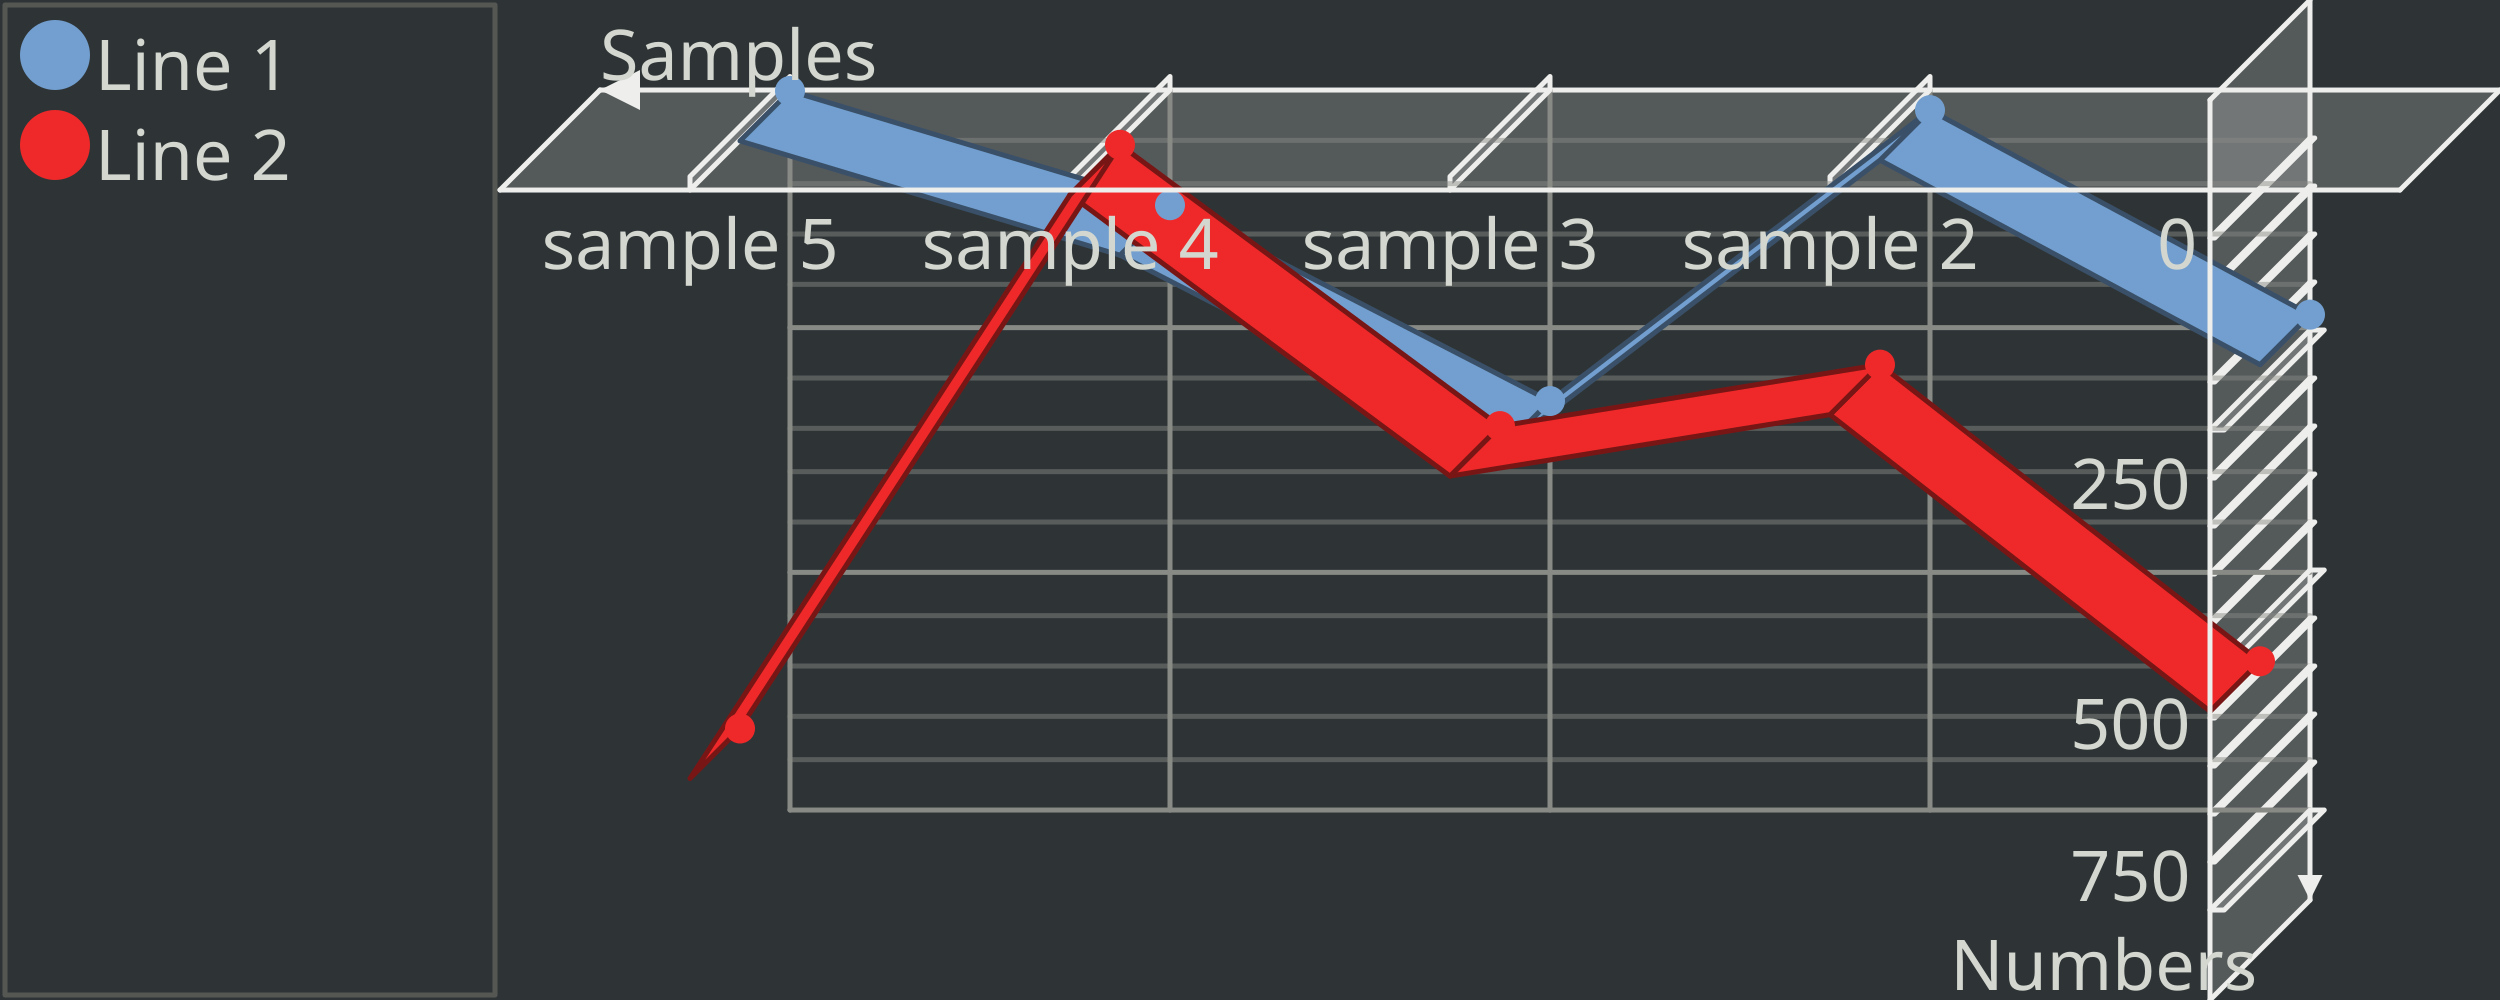
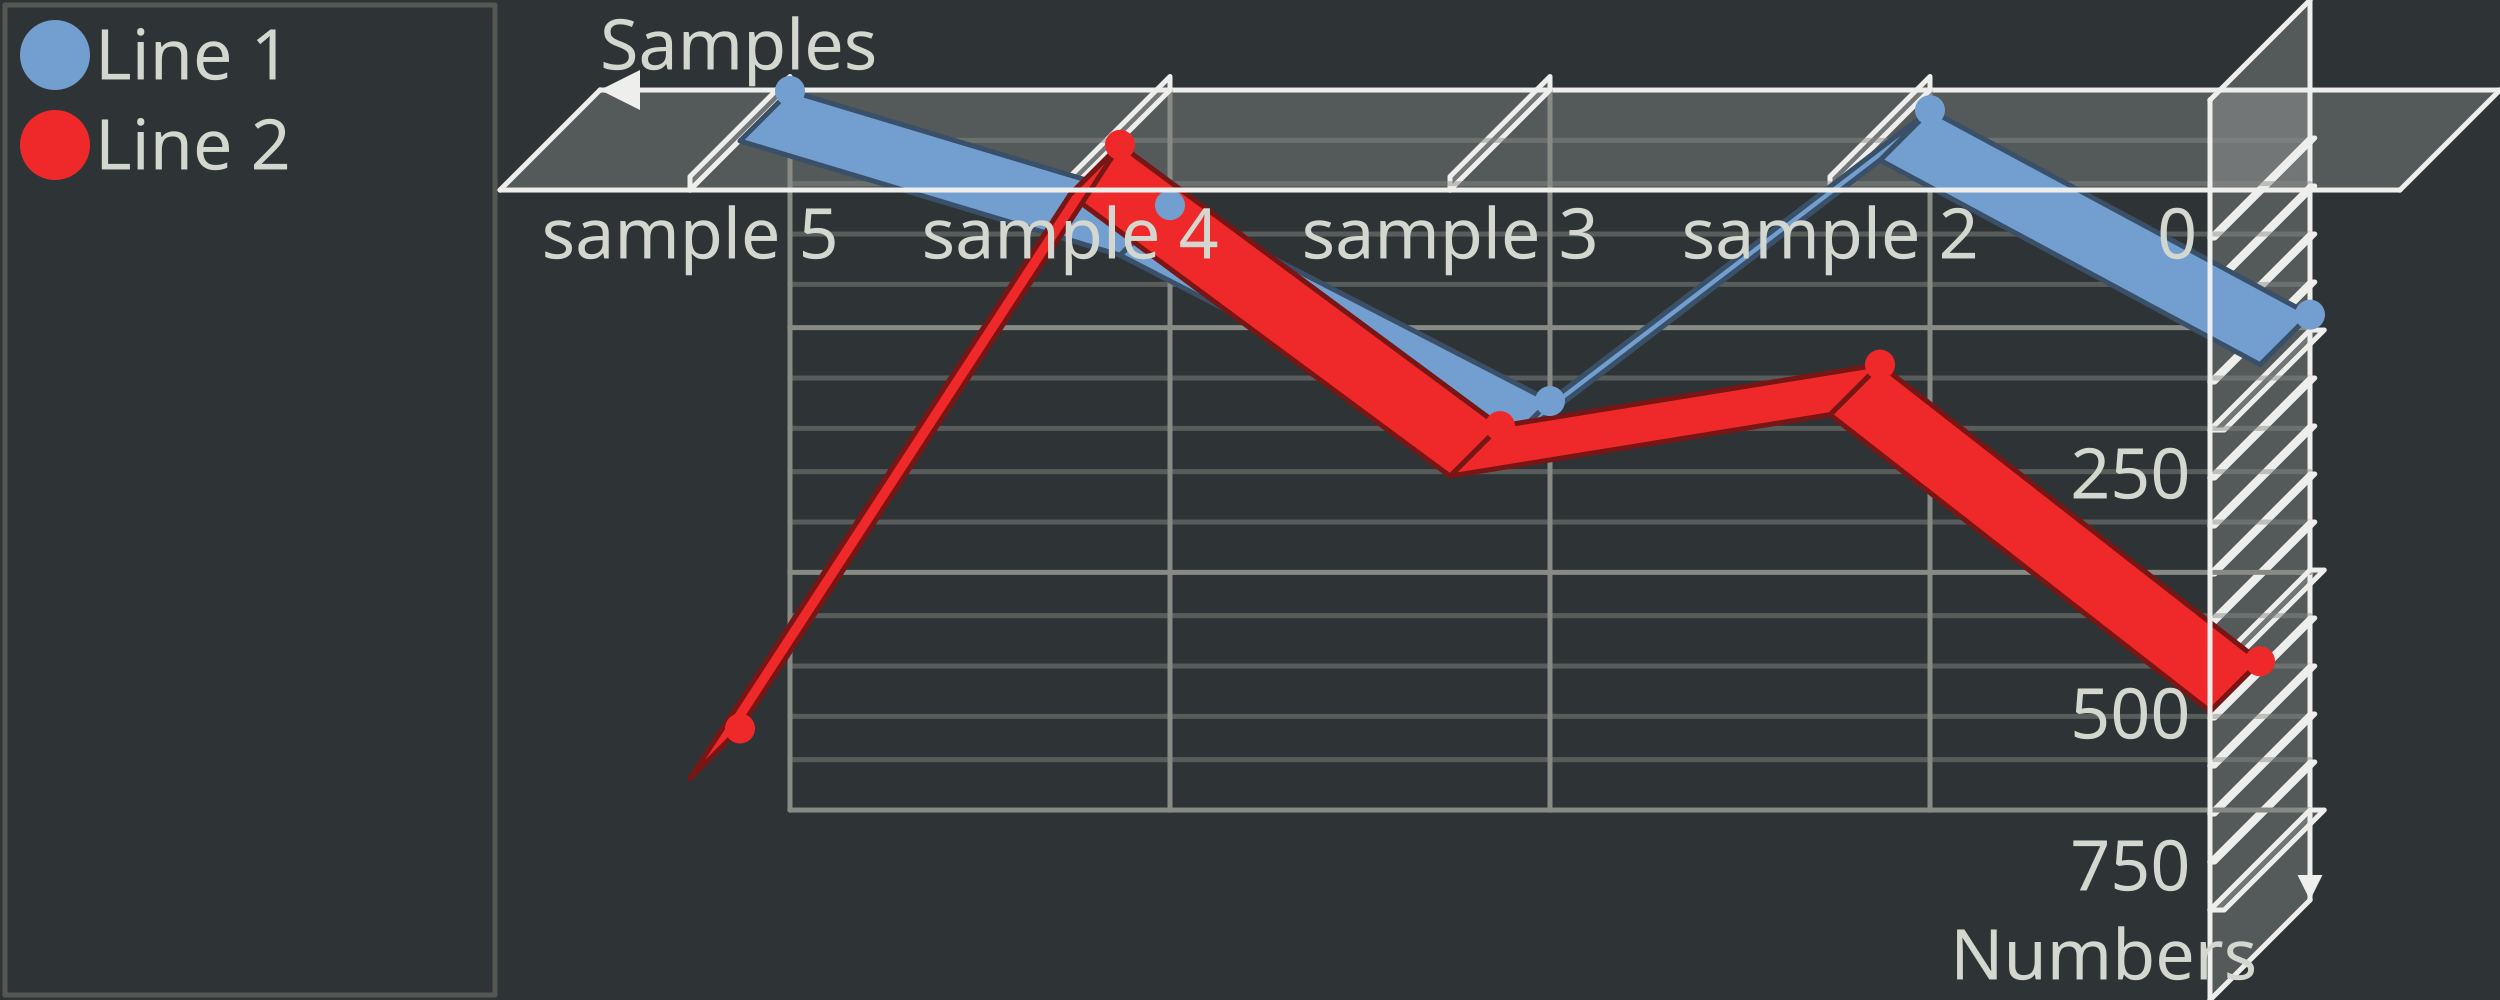
<svg xmlns="http://www.w3.org/2000/svg" width="500" height="200" version="1.0" id="ezcGraph">
  <defs />
  <g id="ezcGraphChart" color-rendering="optimizeQuality" shape-rendering="geometricPrecision" text-rendering="optimizeLegibility">
    <path d=" M 0,200 L 0,0 L 500,0 L 500,200 L 0,200 z " style="fill: #2e3436; fill-opacity: 1.00; stroke: none;" id="ezcGraphPolygon_1" />
    <path d=" M 1,199 L 1,1 L 99,1 L 99,199 L 1,199 z " style="fill: none; stroke: #555753; stroke-width: 1; stroke-opacity: 1.00; stroke-linecap: round; stroke-linejoin: round;" id="ezcGraphPolygon_2" />
    <path d=" M 2,198 L 2,2 L 98,2 L 98,198 L 2,198 z " style="fill: #000000; fill-opacity: 0.00; stroke: none;" id="ezcGraphPolygon_3" />
    <ellipse cx="11" cy="11" rx="7" ry="7" style="fill: #729fcf; fill-opacity: 1.00; stroke: none;" id="ezcGraphCircle_4" />
    <ellipse cx="11" cy="29" rx="7" ry="7" style="fill: #ef2929; fill-opacity: 1.00; stroke: none;" id="ezcGraphCircle_6" />
    <path d=" M 480,38 L 500,18 L 120,18 L 100,38 L 480,38 z " style="fill: #eeeeec; fill-opacity: 0.20; stroke: none;" id="ezcGraphPolygon_8" />
    <path d=" M 500,18 L 120,18" style="fill: none; stroke: #eeeeec; stroke-width: 1; stroke-opacity: 1.00; stroke-linecap: round; stroke-linejoin: round;" id="ezcGraphLine_9" />
    <path d=" M 128,14 L 120,18 L 128,22 L 128,14 z " style="fill: #eeeeec; fill-opacity: 1.00; stroke: none;" id="ezcGraphPolygon_10" />
    <path d=" M 442,20 L 462,0 L 462,180 L 442,200 L 442,20 z " style="fill: #eeeeec; fill-opacity: 0.20; stroke: none;" id="ezcGraphPolygon_12" />
    <path d=" M 462,0 L 462,180" style="fill: none; stroke: #eeeeec; stroke-width: 1; stroke-opacity: 1.00; stroke-linecap: round; stroke-linejoin: round;" id="ezcGraphLine_13" />
    <path d=" M 464.5,175 L 462,180 L 459.5,175 L 464.5,175 z " style="fill: #eeeeec; fill-opacity: 1.00; stroke: none;" id="ezcGraphPolygon_14" />
    <path d=" M 386,162 L 386,18" style="fill: none; stroke: #888a85; stroke-width: 1; stroke-opacity: 1.00; stroke-linecap: round; stroke-linejoin: round;" id="ezcGraphLine_16" />
    <path d=" M 366,38 L 386,18 L 386,15.3 L 366,35.3 L 366,38 z " style="fill: #eeeeec; fill-opacity: 0.20; stroke: none;" id="ezcGraphPolygon_17" />
    <path d=" M 366,38 L 386,18 L 386,15.3 L 366,35.3 L 366,38 z " style="fill: none; stroke: #eeeeec; stroke-width: 1; stroke-opacity: 1.00; stroke-linecap: round; stroke-linejoin: round;" id="ezcGraphPolygon_18" />
    <path d=" M 310,162 L 310,18" style="fill: none; stroke: #888a85; stroke-width: 1; stroke-opacity: 1.00; stroke-linecap: round; stroke-linejoin: round;" id="ezcGraphLine_20" />
    <path d=" M 290,38 L 310,18 L 310,15.3 L 290,35.3 L 290,38 z " style="fill: #eeeeec; fill-opacity: 0.20; stroke: none;" id="ezcGraphPolygon_21" />
    <path d=" M 290,38 L 310,18 L 310,15.3 L 290,35.3 L 290,38 z " style="fill: none; stroke: #eeeeec; stroke-width: 1; stroke-opacity: 1.00; stroke-linecap: round; stroke-linejoin: round;" id="ezcGraphPolygon_22" />
    <path d=" M 234,162 L 234,18" style="fill: none; stroke: #888a85; stroke-width: 1; stroke-opacity: 1.00; stroke-linecap: round; stroke-linejoin: round;" id="ezcGraphLine_24" />
    <path d=" M 214,38 L 234,18 L 234,15.3 L 214,35.3 L 214,38 z " style="fill: #eeeeec; fill-opacity: 0.20; stroke: none;" id="ezcGraphPolygon_25" />
    <path d=" M 214,38 L 234,18 L 234,15.3 L 214,35.3 L 214,38 z " style="fill: none; stroke: #eeeeec; stroke-width: 1; stroke-opacity: 1.00; stroke-linecap: round; stroke-linejoin: round;" id="ezcGraphPolygon_26" />
    <path d=" M 158,162 L 158,18" style="fill: none; stroke: #888a85; stroke-width: 1; stroke-opacity: 1.00; stroke-linecap: round; stroke-linejoin: round;" id="ezcGraphLine_28" />
    <path d=" M 138,38 L 158,18 L 158,15.3 L 138,35.3 L 138,38 z " style="fill: #eeeeec; fill-opacity: 0.20; stroke: none;" id="ezcGraphPolygon_29" />
    <path d=" M 138,38 L 158,18 L 158,15.3 L 138,35.3 L 138,38 z " style="fill: none; stroke: #eeeeec; stroke-width: 1; stroke-opacity: 1.00; stroke-linecap: round; stroke-linejoin: round;" id="ezcGraphPolygon_30" />
    <path d=" M 462,28.08 L 158,28.08" style="fill: none; stroke: #888a85; stroke-width: 1; stroke-opacity: 0.47; stroke-linecap: round; stroke-linejoin: round;" id="ezcGraphLine_33" />
    <path d=" M 442.95,47.6 L 462.95,27.6 L 462,27.6 L 442,47.6 L 442.95,47.6 z " style="fill: #eeeeec; fill-opacity: 0.20; stroke: none;" id="ezcGraphPolygon_34" />
    <path d=" M 442.95,47.6 L 462.95,27.6 L 462,27.6 L 442,47.6 L 442.95,47.6 z " style="fill: none; stroke: #eeeeec; stroke-width: 1; stroke-opacity: 1.00; stroke-linecap: round; stroke-linejoin: round;" id="ezcGraphPolygon_35" />
    <path d=" M 462,36.72 L 158,36.72" style="fill: none; stroke: #888a85; stroke-width: 1; stroke-opacity: 0.47; stroke-linecap: round; stroke-linejoin: round;" id="ezcGraphLine_36" />
    <path d=" M 442.95,57.2 L 462.95,37.2 L 462,37.2 L 442,57.2 L 442.95,57.2 z " style="fill: #eeeeec; fill-opacity: 0.20; stroke: none;" id="ezcGraphPolygon_37" />
    <path d=" M 442.95,57.2 L 462.95,37.2 L 462,37.2 L 442,57.2 L 442.95,57.2 z " style="fill: none; stroke: #eeeeec; stroke-width: 1; stroke-opacity: 1.00; stroke-linecap: round; stroke-linejoin: round;" id="ezcGraphPolygon_38" />
    <path d=" M 462,46.8 L 158,46.8" style="fill: none; stroke: #888a85; stroke-width: 1; stroke-opacity: 0.47; stroke-linecap: round; stroke-linejoin: round;" id="ezcGraphLine_39" />
    <path d=" M 442.95,66.8 L 462.95,46.8 L 462,46.8 L 442,66.8 L 442.95,66.8 z " style="fill: #eeeeec; fill-opacity: 0.20; stroke: none;" id="ezcGraphPolygon_40" />
    <path d=" M 442.95,66.8 L 462.95,46.8 L 462,46.8 L 442,66.8 L 442.95,66.8 z " style="fill: none; stroke: #eeeeec; stroke-width: 1; stroke-opacity: 1.00; stroke-linecap: round; stroke-linejoin: round;" id="ezcGraphPolygon_41" />
    <path d=" M 462,56.88 L 158,56.88" style="fill: none; stroke: #888a85; stroke-width: 1; stroke-opacity: 0.47; stroke-linecap: round; stroke-linejoin: round;" id="ezcGraphLine_42" />
    <path d=" M 442.95,76.4 L 462.95,56.4 L 462,56.4 L 442,76.4 L 442.95,76.4 z " style="fill: #eeeeec; fill-opacity: 0.20; stroke: none;" id="ezcGraphPolygon_43" />
    <path d=" M 442.95,76.4 L 462.95,56.4 L 462,56.4 L 442,76.4 L 442.95,76.4 z " style="fill: none; stroke: #eeeeec; stroke-width: 1; stroke-opacity: 1.00; stroke-linecap: round; stroke-linejoin: round;" id="ezcGraphPolygon_44" />
    <path d=" M 462,65.52 L 158,65.52" style="fill: none; stroke: #888a85; stroke-width: 1; stroke-opacity: 1.00; stroke-linecap: round; stroke-linejoin: round;" id="ezcGraphLine_45" />
    <path d=" M 444.85,86 L 464.85,66 L 462,66 L 442,86 L 444.85,86 z " style="fill: #eeeeec; fill-opacity: 0.20; stroke: none;" id="ezcGraphPolygon_46" />
    <path d=" M 444.85,86 L 464.85,66 L 462,66 L 442,86 L 444.85,86 z " style="fill: none; stroke: #eeeeec; stroke-width: 1; stroke-opacity: 1.00; stroke-linecap: round; stroke-linejoin: round;" id="ezcGraphPolygon_47" />
    <path d=" M 462,75.6 L 158,75.6" style="fill: none; stroke: #888a85; stroke-width: 1; stroke-opacity: 0.47; stroke-linecap: round; stroke-linejoin: round;" id="ezcGraphLine_49" />
    <path d=" M 442.95,95.6 L 462.95,75.6 L 462,75.6 L 442,95.6 L 442.95,95.6 z " style="fill: #eeeeec; fill-opacity: 0.20; stroke: none;" id="ezcGraphPolygon_50" />
    <path d=" M 442.95,95.6 L 462.95,75.6 L 462,75.6 L 442,95.6 L 442.95,95.6 z " style="fill: none; stroke: #eeeeec; stroke-width: 1; stroke-opacity: 1.00; stroke-linecap: round; stroke-linejoin: round;" id="ezcGraphPolygon_51" />
    <path d=" M 462,85.68 L 158,85.68" style="fill: none; stroke: #888a85; stroke-width: 1; stroke-opacity: 0.47; stroke-linecap: round; stroke-linejoin: round;" id="ezcGraphLine_52" />
    <path d=" M 442.95,105.2 L 462.95,85.2 L 462,85.2 L 442,105.2 L 442.95,105.2 z " style="fill: #eeeeec; fill-opacity: 0.20; stroke: none;" id="ezcGraphPolygon_53" />
    <path d=" M 442.95,105.2 L 462.95,85.2 L 462,85.2 L 442,105.2 L 442.95,105.2 z " style="fill: none; stroke: #eeeeec; stroke-width: 1; stroke-opacity: 1.00; stroke-linecap: round; stroke-linejoin: round;" id="ezcGraphPolygon_54" />
    <path d=" M 462,94.32 L 158,94.32" style="fill: none; stroke: #888a85; stroke-width: 1; stroke-opacity: 0.47; stroke-linecap: round; stroke-linejoin: round;" id="ezcGraphLine_55" />
    <path d=" M 442.95,114.8 L 462.95,94.8 L 462,94.8 L 442,114.8 L 442.95,114.8 z " style="fill: #eeeeec; fill-opacity: 0.20; stroke: none;" id="ezcGraphPolygon_56" />
    <path d=" M 442.95,114.8 L 462.95,94.8 L 462,94.8 L 442,114.8 L 442.95,114.8 z " style="fill: none; stroke: #eeeeec; stroke-width: 1; stroke-opacity: 1.00; stroke-linecap: round; stroke-linejoin: round;" id="ezcGraphPolygon_57" />
    <path d=" M 462,104.4 L 158,104.4" style="fill: none; stroke: #888a85; stroke-width: 1; stroke-opacity: 0.47; stroke-linecap: round; stroke-linejoin: round;" id="ezcGraphLine_58" />
    <path d=" M 442.95,124.4 L 462.95,104.4 L 462,104.4 L 442,124.4 L 442.95,124.4 z " style="fill: #eeeeec; fill-opacity: 0.20; stroke: none;" id="ezcGraphPolygon_59" />
    <path d=" M 442.95,124.4 L 462.95,104.4 L 462,104.4 L 442,124.4 L 442.95,124.4 z " style="fill: none; stroke: #eeeeec; stroke-width: 1; stroke-opacity: 1.00; stroke-linecap: round; stroke-linejoin: round;" id="ezcGraphPolygon_60" />
    <path d=" M 462,114.48 L 158,114.48" style="fill: none; stroke: #888a85; stroke-width: 1; stroke-opacity: 1.00; stroke-linecap: round; stroke-linejoin: round;" id="ezcGraphLine_61" />
    <path d=" M 444.85,134 L 464.85,114 L 462,114 L 442,134 L 444.85,134 z " style="fill: #eeeeec; fill-opacity: 0.20; stroke: none;" id="ezcGraphPolygon_62" />
    <path d=" M 444.85,134 L 464.85,114 L 462,114 L 442,134 L 444.85,134 z " style="fill: none; stroke: #eeeeec; stroke-width: 1; stroke-opacity: 1.00; stroke-linecap: round; stroke-linejoin: round;" id="ezcGraphPolygon_63" />
    <path d=" M 462,123.12 L 158,123.12" style="fill: none; stroke: #888a85; stroke-width: 1; stroke-opacity: 0.47; stroke-linecap: round; stroke-linejoin: round;" id="ezcGraphLine_65" />
    <path d=" M 442.95,143.6 L 462.95,123.6 L 462,123.6 L 442,143.6 L 442.95,143.6 z " style="fill: #eeeeec; fill-opacity: 0.20; stroke: none;" id="ezcGraphPolygon_66" />
    <path d=" M 442.95,143.6 L 462.95,123.6 L 462,123.6 L 442,143.6 L 442.95,143.6 z " style="fill: none; stroke: #eeeeec; stroke-width: 1; stroke-opacity: 1.00; stroke-linecap: round; stroke-linejoin: round;" id="ezcGraphPolygon_67" />
    <path d=" M 462,133.2 L 158,133.2" style="fill: none; stroke: #888a85; stroke-width: 1; stroke-opacity: 0.47; stroke-linecap: round; stroke-linejoin: round;" id="ezcGraphLine_68" />
    <path d=" M 442.95,153.2 L 462.95,133.2 L 462,133.2 L 442,153.2 L 442.95,153.2 z " style="fill: #eeeeec; fill-opacity: 0.20; stroke: none;" id="ezcGraphPolygon_69" />
    <path d=" M 442.95,153.2 L 462.95,133.2 L 462,133.2 L 442,153.2 L 442.95,153.2 z " style="fill: none; stroke: #eeeeec; stroke-width: 1; stroke-opacity: 1.00; stroke-linecap: round; stroke-linejoin: round;" id="ezcGraphPolygon_70" />
    <path d=" M 462,143.28 L 158,143.28" style="fill: none; stroke: #888a85; stroke-width: 1; stroke-opacity: 0.47; stroke-linecap: round; stroke-linejoin: round;" id="ezcGraphLine_71" />
    <path d=" M 442.95,162.8 L 462.95,142.8 L 462,142.8 L 442,162.8 L 442.95,162.8 z " style="fill: #eeeeec; fill-opacity: 0.20; stroke: none;" id="ezcGraphPolygon_72" />
    <path d=" M 442.95,162.8 L 462.95,142.8 L 462,142.8 L 442,162.8 L 442.95,162.8 z " style="fill: none; stroke: #eeeeec; stroke-width: 1; stroke-opacity: 1.00; stroke-linecap: round; stroke-linejoin: round;" id="ezcGraphPolygon_73" />
    <path d=" M 462,151.92 L 158,151.92" style="fill: none; stroke: #888a85; stroke-width: 1; stroke-opacity: 0.47; stroke-linecap: round; stroke-linejoin: round;" id="ezcGraphLine_74" />
    <path d=" M 442.95,172.4 L 462.95,152.4 L 462,152.4 L 442,172.4 L 442.95,172.4 z " style="fill: #eeeeec; fill-opacity: 0.20; stroke: none;" id="ezcGraphPolygon_75" />
    <path d=" M 442.95,172.4 L 462.95,152.4 L 462,152.4 L 442,172.4 L 442.95,172.4 z " style="fill: none; stroke: #eeeeec; stroke-width: 1; stroke-opacity: 1.00; stroke-linecap: round; stroke-linejoin: round;" id="ezcGraphPolygon_76" />
    <path d=" M 462,162 L 158,162" style="fill: none; stroke: #888a85; stroke-width: 1; stroke-opacity: 1.00; stroke-linecap: round; stroke-linejoin: round;" id="ezcGraphLine_77" />
    <path d=" M 444.85,182 L 464.85,162 L 462,162 L 442,182 L 444.85,182 z " style="fill: #eeeeec; fill-opacity: 0.20; stroke: none;" id="ezcGraphPolygon_78" />
    <path d=" M 444.85,182 L 464.85,162 L 462,162 L 442,182 L 444.85,182 z " style="fill: none; stroke: #eeeeec; stroke-width: 1; stroke-opacity: 1.00; stroke-linecap: round; stroke-linejoin: round;" id="ezcGraphPolygon_79" />
    <path d=" M 462,62.928 L 452,72.928 L 452,72.928 L 462,62.928 L 462,62.928 z " style="fill: #729fcf; fill-opacity: 1.00; stroke: none;" id="ezcGraphPolygon_81" />
    <path d=" M 462,62.928 L 452,72.928 L 452,72.928 L 462,62.928 L 462,62.928 z " style="fill: none; stroke: #395068; stroke-width: 1; stroke-opacity: 1.00; stroke-linecap: round; stroke-linejoin: round;" id="ezcGraphPolygon_82" />
    <path d=" M 462,62.928 L 452,72.928 L 376,32.032 L 386,22.032 L 462,62.928 z " style="fill: #729fcf; fill-opacity: 1.00; stroke: none;" id="ezcGraphPolygon_83" />
    <path d=" M 462,62.928 L 452,72.928 L 376,32.032 L 386,22.032 L 462,62.928 z " style="fill: none; stroke: #395068; stroke-width: 1; stroke-opacity: 1.00; stroke-linecap: round; stroke-linejoin: round;" id="ezcGraphPolygon_84" />
    <path d=" M 386,22.032 L 376,32.032 L 300,90.208 L 310,80.208 L 386,22.032 z " style="fill: #729fcf; fill-opacity: 1.00; stroke: none;" id="ezcGraphPolygon_85" />
    <path d=" M 386,22.032 L 376,32.032 L 300,90.208 L 310,80.208 L 386,22.032 z " style="fill: none; stroke: #395068; stroke-width: 1; stroke-opacity: 1.00; stroke-linecap: round; stroke-linejoin: round;" id="ezcGraphPolygon_86" />
    <path d=" M 310,80.208 L 300,90.208 L 224,51.04 L 234,41.04 L 310,80.208 z " style="fill: #729fcf; fill-opacity: 1.00; stroke: none;" id="ezcGraphPolygon_87" />
    <path d=" M 310,80.208 L 300,90.208 L 224,51.04 L 234,41.04 L 310,80.208 z " style="fill: none; stroke: #395068; stroke-width: 1; stroke-opacity: 1.00; stroke-linecap: round; stroke-linejoin: round;" id="ezcGraphPolygon_88" />
    <path d=" M 234,41.04 L 224,51.04 L 148,28.192 L 158,18.192 L 234,41.04 z " style="fill: #729fcf; fill-opacity: 1.00; stroke: none;" id="ezcGraphPolygon_89" />
    <path d=" M 234,41.04 L 224,51.04 L 148,28.192 L 158,18.192 L 234,41.04 z " style="fill: none; stroke: #395068; stroke-width: 1; stroke-opacity: 1.00; stroke-linecap: round; stroke-linejoin: round;" id="ezcGraphPolygon_90" />
    <path d=" M 452,132.256 L 442,142.256 L 442,142.256 L 452,132.256 L 452,132.256 z " style="fill: #ef2929; fill-opacity: 1.00; stroke: none;" id="ezcGraphPolygon_91" />
    <path d=" M 452,132.256 L 442,142.256 L 442,142.256 L 452,132.256 L 452,132.256 z " style="fill: none; stroke: #781515; stroke-width: 1; stroke-opacity: 1.00; stroke-linecap: round; stroke-linejoin: round;" id="ezcGraphPolygon_92" />
    <path d=" M 452,132.256 L 442,142.256 L 366,82.928 L 376,72.928 L 452,132.256 z " style="fill: #ef2929; fill-opacity: 1.00; stroke: none;" id="ezcGraphPolygon_93" />
    <path d=" M 452,132.256 L 442,142.256 L 366,82.928 L 376,72.928 L 452,132.256 z " style="fill: none; stroke: #781515; stroke-width: 1; stroke-opacity: 1.00; stroke-linecap: round; stroke-linejoin: round;" id="ezcGraphPolygon_94" />
    <path d=" M 376,72.928 L 366,82.928 L 290,95.216 L 300,85.216 L 376,72.928 z " style="fill: #ef2929; fill-opacity: 1.00; stroke: none;" id="ezcGraphPolygon_95" />
    <path d=" M 376,72.928 L 366,82.928 L 290,95.216 L 300,85.216 L 376,72.928 z " style="fill: none; stroke: #781515; stroke-width: 1; stroke-opacity: 1.00; stroke-linecap: round; stroke-linejoin: round;" id="ezcGraphPolygon_96" />
    <path d=" M 300,85.216 L 290,95.216 L 214,38.96 L 224,28.96 L 300,85.216 z " style="fill: #ef2929; fill-opacity: 1.00; stroke: none;" id="ezcGraphPolygon_97" />
    <path d=" M 300,85.216 L 290,95.216 L 214,38.96 L 224,28.96 L 300,85.216 z " style="fill: none; stroke: #781515; stroke-width: 1; stroke-opacity: 1.00; stroke-linecap: round; stroke-linejoin: round;" id="ezcGraphPolygon_98" />
    <path d=" M 224,28.96 L 214,38.96 L 138,155.696 L 148,145.696 L 224,28.96 z " style="fill: #ef2929; fill-opacity: 1.00; stroke: none;" id="ezcGraphPolygon_99" />
    <path d=" M 224,28.96 L 214,38.96 L 138,155.696 L 148,145.696 L 224,28.96 z " style="fill: none; stroke: #781515; stroke-width: 1; stroke-opacity: 1.00; stroke-linecap: round; stroke-linejoin: round;" id="ezcGraphPolygon_100" />
    <ellipse cx="462" cy="62.928" rx="3" ry="3" style="fill: #729fcf; fill-opacity: 1.00; stroke: none;" id="ezcGraphCircle_101" />
    <ellipse cx="386" cy="22.032" rx="3" ry="3" style="fill: #729fcf; fill-opacity: 1.00; stroke: none;" id="ezcGraphCircle_102" />
    <ellipse cx="310" cy="80.208" rx="3" ry="3" style="fill: #729fcf; fill-opacity: 1.00; stroke: none;" id="ezcGraphCircle_103" />
    <ellipse cx="234" cy="41.04" rx="3" ry="3" style="fill: #729fcf; fill-opacity: 1.00; stroke: none;" id="ezcGraphCircle_104" />
    <ellipse cx="158" cy="18.192" rx="3" ry="3" style="fill: #729fcf; fill-opacity: 1.00; stroke: none;" id="ezcGraphCircle_105" />
    <ellipse cx="452" cy="132.256" rx="3" ry="3" style="fill: #ef2929; fill-opacity: 1.00; stroke: none;" id="ezcGraphCircle_106" />
    <ellipse cx="376" cy="72.928" rx="3" ry="3" style="fill: #ef2929; fill-opacity: 1.00; stroke: none;" id="ezcGraphCircle_107" />
    <ellipse cx="300" cy="85.216" rx="3" ry="3" style="fill: #ef2929; fill-opacity: 1.00; stroke: none;" id="ezcGraphCircle_108" />
    <ellipse cx="224" cy="28.96" rx="3" ry="3" style="fill: #ef2929; fill-opacity: 1.00; stroke: none;" id="ezcGraphCircle_109" />
    <ellipse cx="148" cy="145.696" rx="3" ry="3" style="fill: #ef2929; fill-opacity: 1.00; stroke: none;" id="ezcGraphCircle_110" />
    <path d=" M 120,18 L 100,38" style="fill: none; stroke: #eeeeec; stroke-width: 1; stroke-opacity: 1.00; stroke-linecap: round; stroke-linejoin: round;" id="ezcGraphLine_111" />
    <path d=" M 100,38 L 480,38" style="fill: none; stroke: #eeeeec; stroke-width: 1; stroke-opacity: 1.00; stroke-linecap: round; stroke-linejoin: round;" id="ezcGraphLine_112" />
    <path d=" M 480,38 L 500,18" style="fill: none; stroke: #eeeeec; stroke-width: 1; stroke-opacity: 1.00; stroke-linecap: round; stroke-linejoin: round;" id="ezcGraphLine_113" />
    <path d=" M 462,180 L 442,200" style="fill: none; stroke: #eeeeec; stroke-width: 1; stroke-opacity: 1.00; stroke-linecap: round; stroke-linejoin: round;" id="ezcGraphLine_114" />
    <path d=" M 442,200 L 442,20" style="fill: none; stroke: #eeeeec; stroke-width: 1; stroke-opacity: 1.00; stroke-linecap: round; stroke-linejoin: round;" id="ezcGraphLine_115" />
    <path d=" M 442,20 L 462,0" style="fill: none; stroke: #eeeeec; stroke-width: 1; stroke-opacity: 1.00; stroke-linecap: round; stroke-linejoin: round;" id="ezcGraphLine_116" />
-     <text id="ezcGraphTextBox_5" x="19" text-length="44.52px" y="18" style="font-size: 14px; font-family: sans-serif; fill: #d3d7cf; fill-opacity: 1.00; stroke: none;">Line 1</text>
-     <text id="ezcGraphTextBox_7" x="19" text-length="44.52px" y="36" style="font-size: 14px; font-family: sans-serif; fill: #d3d7cf; fill-opacity: 1.00; stroke: none;">Line 2</text>
-     <text id="ezcGraphTextBox_11" x="120" text-length="51.94px" y="16" style="font-size: 14px; font-family: sans-serif; fill: #d3d7cf; fill-opacity: 1.00; stroke: none;">Samples</text>
-     <text id="ezcGraphTextBox_15" x="390.06" text-length="51.94px" y="198" style="font-size: 14px; font-family: sans-serif; fill: #d3d7cf; fill-opacity: 1.00; stroke: none;">Numbers</text>
-     <text id="ezcGraphTextBox_19" x="336.32" text-length="59.36px" y="53.8" style="font-size: 14px; font-family: sans-serif; fill: #d3d7cf; fill-opacity: 1.00; stroke: none;">sample 2</text>
-     <text id="ezcGraphTextBox_23" x="260.32" text-length="59.36px" y="53.8" style="font-size: 14px; font-family: sans-serif; fill: #d3d7cf; fill-opacity: 1.00; stroke: none;">sample 3</text>
-     <text id="ezcGraphTextBox_27" x="184.32" text-length="59.36px" y="53.8" style="font-size: 14px; font-family: sans-serif; fill: #d3d7cf; fill-opacity: 1.00; stroke: none;">sample 4</text>
-     <text id="ezcGraphTextBox_31" x="108.32" text-length="59.36px" y="53.8" style="font-size: 14px; font-family: sans-serif; fill: #d3d7cf; fill-opacity: 1.00; stroke: none;">sample 5</text>
-     <text id="ezcGraphTextBox_32" x="431.42" text-length="8.68px" y="53.8" style="font-size: 14px; font-family: sans-serif; fill: #d3d7cf; fill-opacity: 1.00; stroke: none;">0</text>
-     <text id="ezcGraphTextBox_48" x="414.06" text-length="26.04px" y="101.8" style="font-size: 14px; font-family: sans-serif; fill: #d3d7cf; fill-opacity: 1.00; stroke: none;">250</text>
-     <text id="ezcGraphTextBox_64" x="414.06" text-length="26.04px" y="149.8" style="font-size: 14px; font-family: sans-serif; fill: #d3d7cf; fill-opacity: 1.00; stroke: none;">500</text>
-     <text id="ezcGraphTextBox_80" x="414.06" text-length="26.04px" y="180.2" style="font-size: 14px; font-family: sans-serif; fill: #d3d7cf; fill-opacity: 1.00; stroke: none;">750</text>
+     <text id="ezcGraphTextBox_5" x="19" text-length="44.52px" y="15.9" style="font-size: 14px; font-family: sans-serif; fill: #d3d7cf; fill-opacity: 1.00; stroke: none;">Line 1</text>
+     <text id="ezcGraphTextBox_7" x="19" text-length="44.52px" y="33.9" style="font-size: 14px; font-family: sans-serif; fill: #d3d7cf; fill-opacity: 1.00; stroke: none;">Line 2</text>
+     <text id="ezcGraphTextBox_11" x="120" text-length="51.94px" y="13.9" style="font-size: 14px; font-family: sans-serif; fill: #d3d7cf; fill-opacity: 1.00; stroke: none;">Samples</text>
+     <text id="ezcGraphTextBox_15" x="390.06" text-length="51.94px" y="195.9" style="font-size: 14px; font-family: sans-serif; fill: #d3d7cf; fill-opacity: 1.00; stroke: none;">Numbers</text>
+     <text id="ezcGraphTextBox_19" x="336.32" text-length="59.36px" y="51.7" style="font-size: 14px; font-family: sans-serif; fill: #d3d7cf; fill-opacity: 1.00; stroke: none;">sample 2</text>
+     <text id="ezcGraphTextBox_23" x="260.32" text-length="59.36px" y="51.7" style="font-size: 14px; font-family: sans-serif; fill: #d3d7cf; fill-opacity: 1.00; stroke: none;">sample 3</text>
+     <text id="ezcGraphTextBox_27" x="184.32" text-length="59.36px" y="51.7" style="font-size: 14px; font-family: sans-serif; fill: #d3d7cf; fill-opacity: 1.00; stroke: none;">sample 4</text>
+     <text id="ezcGraphTextBox_31" x="108.32" text-length="59.36px" y="51.7" style="font-size: 14px; font-family: sans-serif; fill: #d3d7cf; fill-opacity: 1.00; stroke: none;">sample 5</text>
+     <text id="ezcGraphTextBox_32" x="431.42" text-length="8.68px" y="51.7" style="font-size: 14px; font-family: sans-serif; fill: #d3d7cf; fill-opacity: 1.00; stroke: none;">0</text>
+     <text id="ezcGraphTextBox_48" x="414.06" text-length="26.04px" y="99.7" style="font-size: 14px; font-family: sans-serif; fill: #d3d7cf; fill-opacity: 1.00; stroke: none;">250</text>
+     <text id="ezcGraphTextBox_64" x="414.06" text-length="26.04px" y="147.7" style="font-size: 14px; font-family: sans-serif; fill: #d3d7cf; fill-opacity: 1.00; stroke: none;">500</text>
+     <text id="ezcGraphTextBox_80" x="414.06" text-length="26.04px" y="178.1" style="font-size: 14px; font-family: sans-serif; fill: #d3d7cf; fill-opacity: 1.00; stroke: none;">750</text>
  </g>
</svg>
